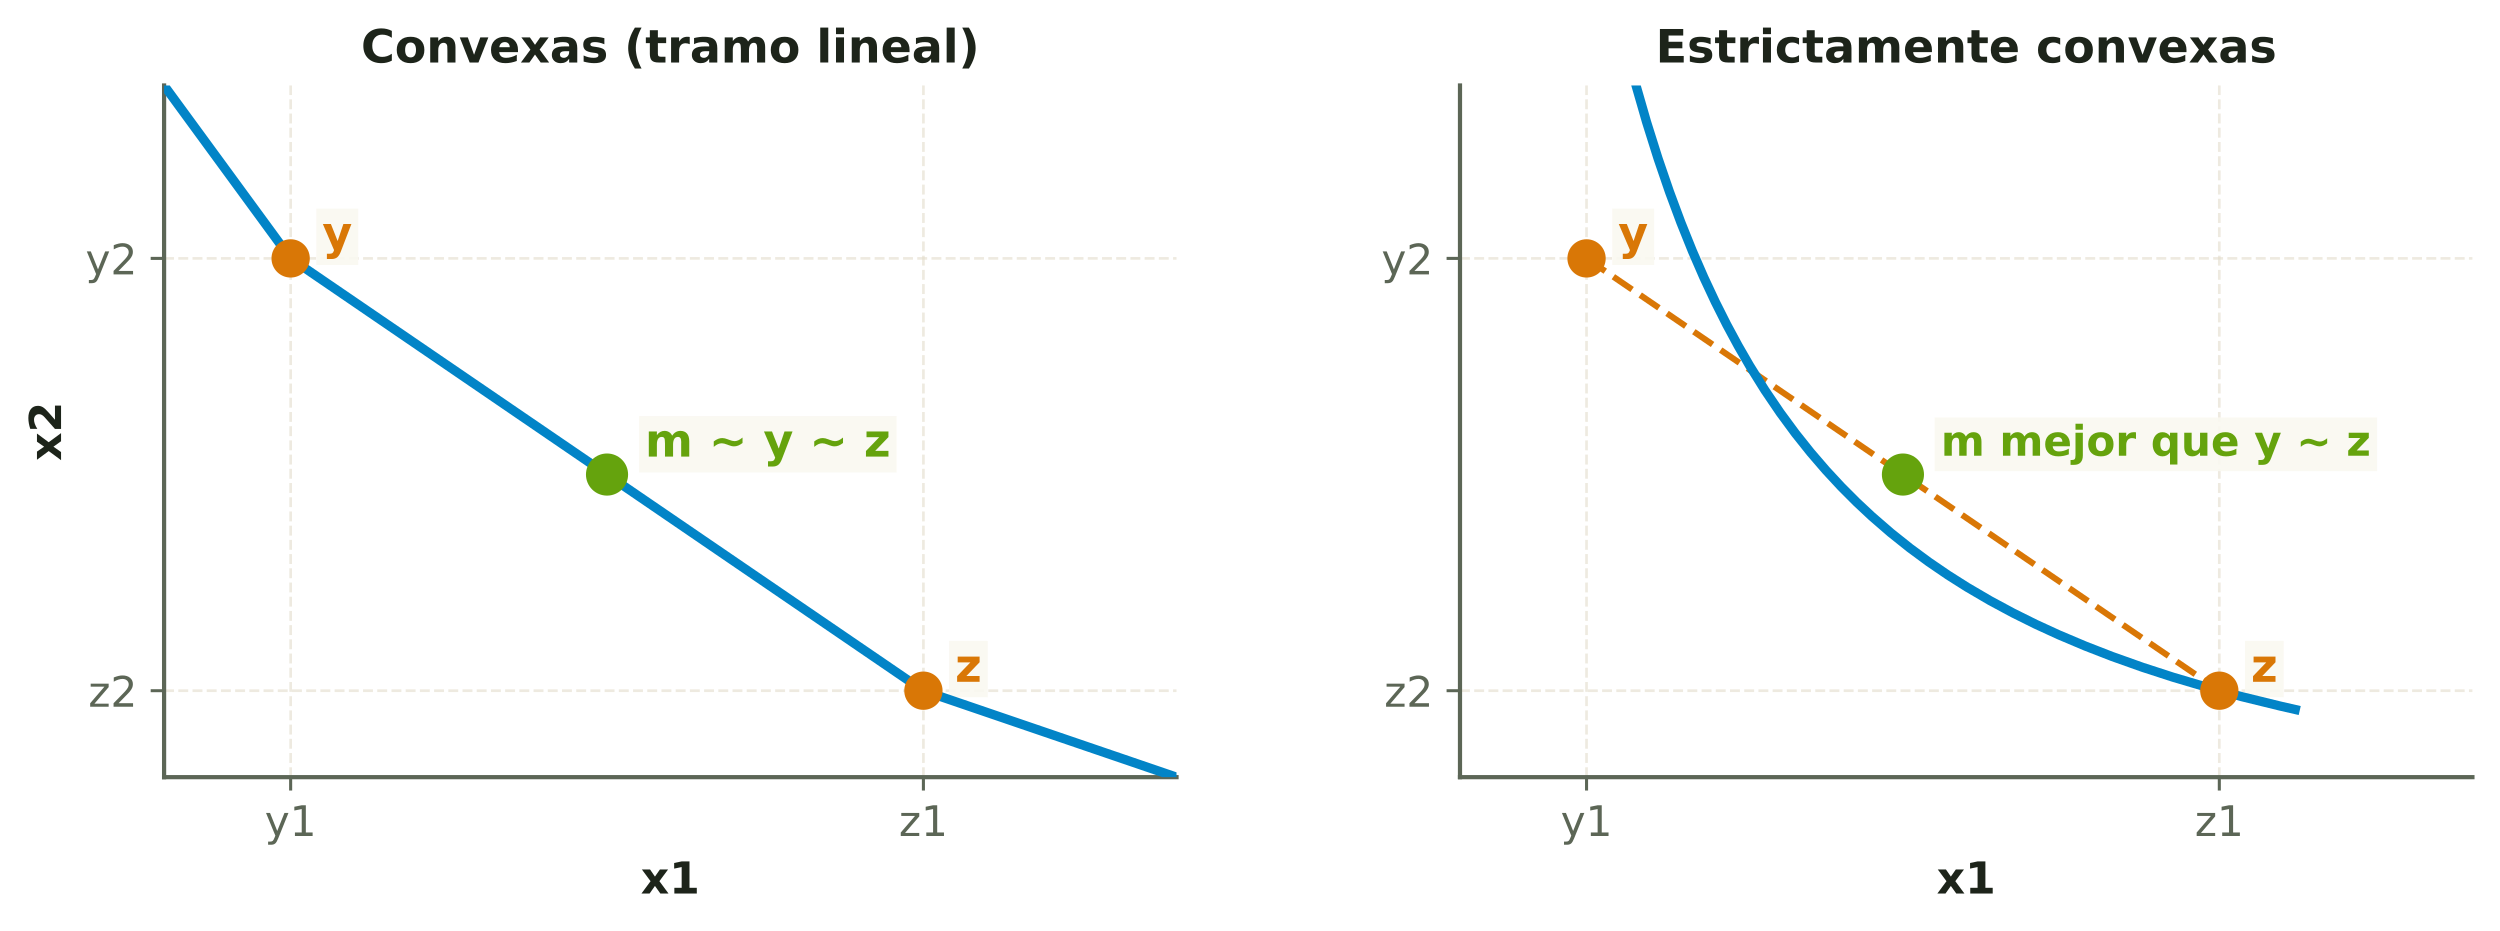
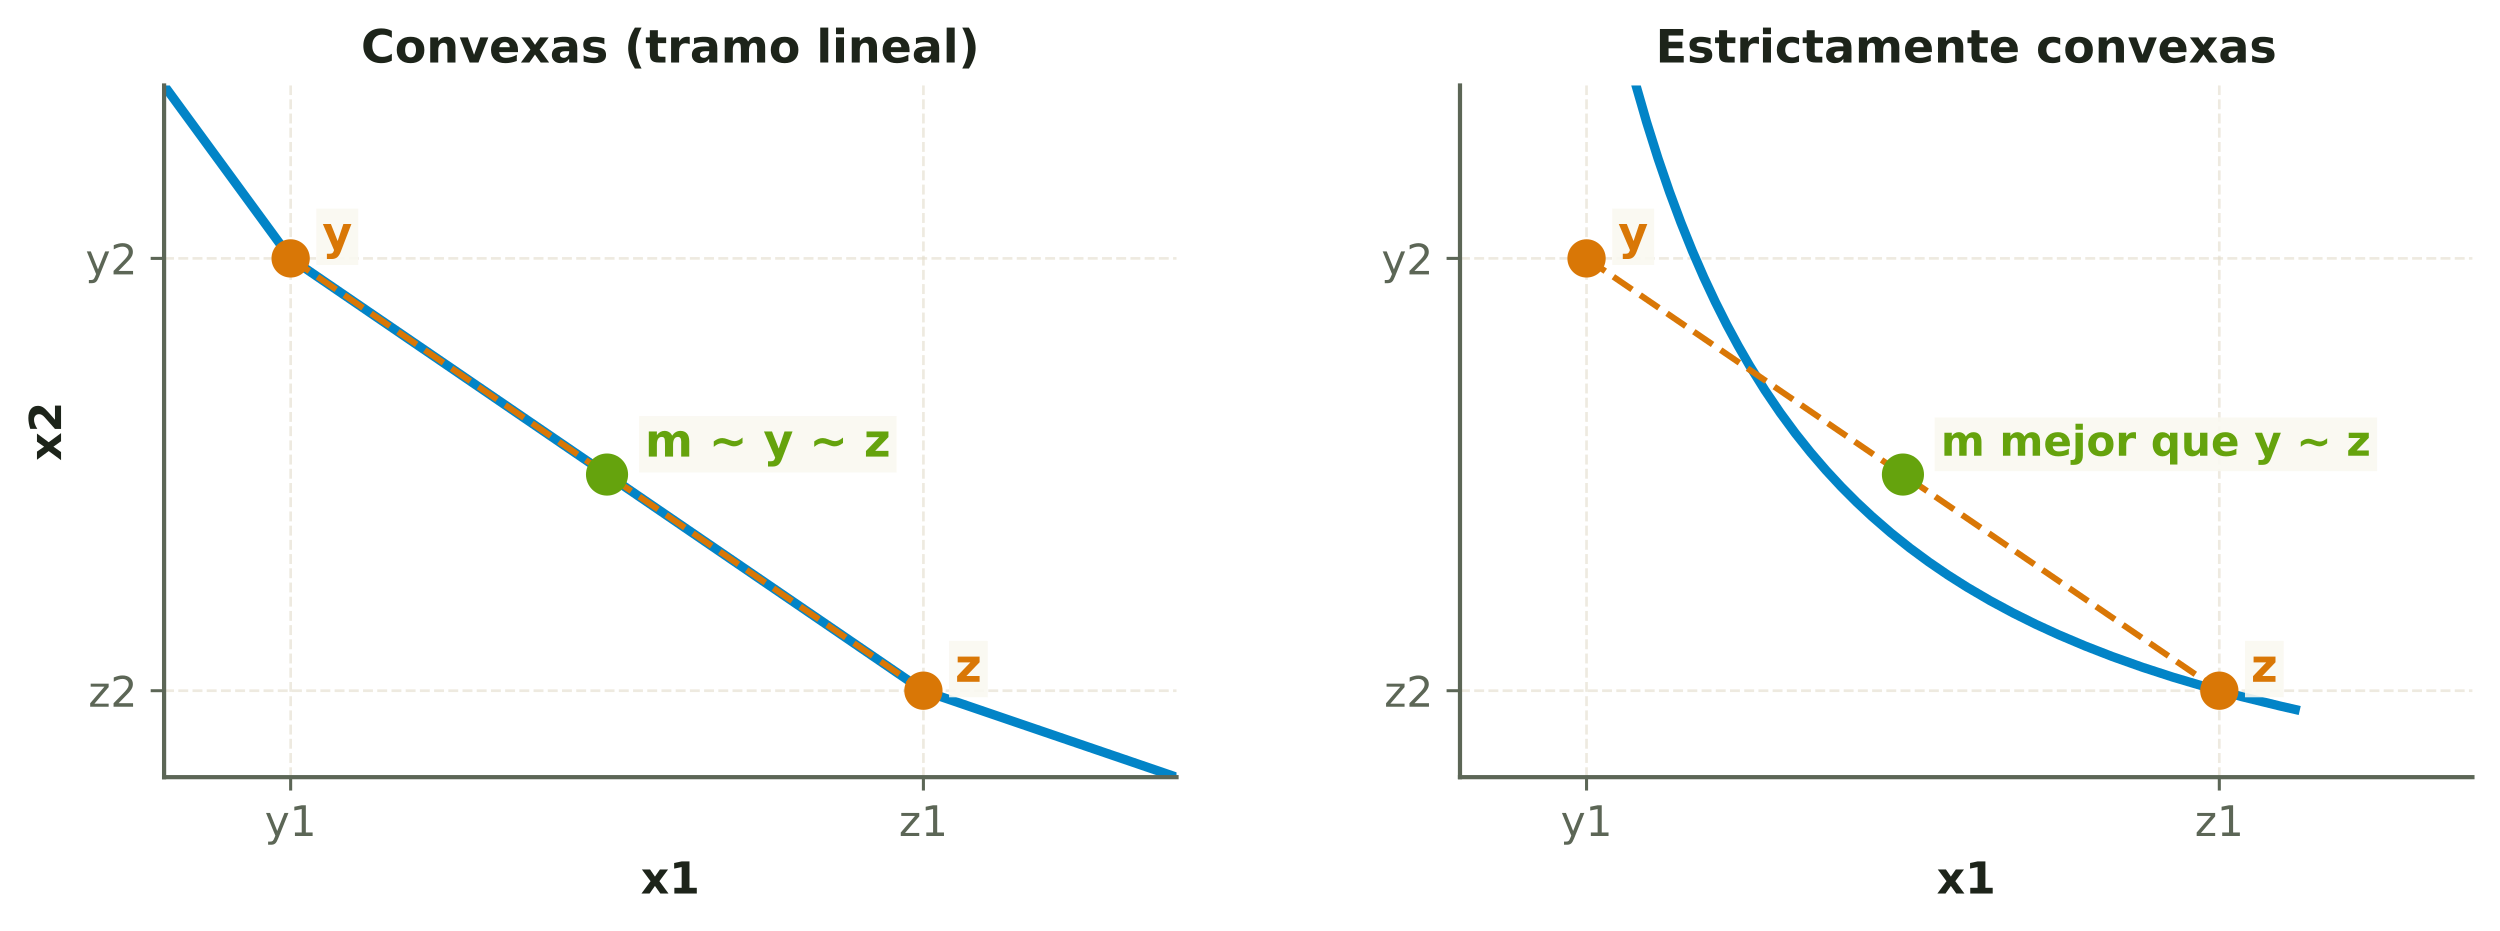
<svg xmlns="http://www.w3.org/2000/svg" xmlns:xlink="http://www.w3.org/1999/xlink" width="652.679pt" height="242.87pt" viewBox="0 0 652.679 242.87" version="1.1">
  <defs>
    <style type="text/css">*{stroke-linejoin: round; stroke-linecap: butt}</style>
  </defs>
  <g id="figure_1">
    <g id="patch_1">
      <path d="M 0 242.87  L 652.679 242.87  L 652.679 0  L 0 0  L 0 242.87  z " style="fill: none; opacity: 0" />
    </g>
    <g id="axes_1">
      <g id="patch_2">
        <path d="M 42.839 202.894  L 307.155 202.894  L 307.155 22.318  L 42.839 22.318  L 42.839 202.894  z " style="fill: none" />
      </g>
      <g id="matplotlib.axis_1">
        <g id="xtick_1">
          <g id="line2d_1">
            <path d="M 75.879 202.894  L 75.879 22.318  " clip-path="url(#p60086d287e)" style="fill: none; stroke-dasharray: 2.59,1.12; stroke-dashoffset: 0; stroke: #e2dccb; stroke-opacity: 0.6; stroke-width: 0.7" />
          </g>
          <g id="line2d_2">
            <defs>
              <path id="m096bc9ec4f" d="M 0 0  L 0 3.5  " style="stroke: #5c6656; stroke-width: 0.8" />
            </defs>
            <g>
              <use xlink:href="#m096bc9ec4f" x="75.879" y="202.894" style="fill: #5c6656; stroke: #5c6656; stroke-width: 0.8" />
            </g>
          </g>
          <g id="text_1">
            <g style="fill: #5c6656" transform="translate(69.124 218.2524) scale(0.11 -0.11)">
              <defs>
                <path id="DejaVuSans-79" d="M 2059 -325  Q 1816 -950 1584 -1140  Q 1353 -1331 966 -1331  L 506 -1331  L 506 -850  L 844 -850  Q 1081 -850 1212 -737  Q 1344 -625 1503 -206  L 1606 56  L 191 3500  L 800 3500  L 1894 763  L 2988 3500  L 3597 3500  L 2059 -325  z " transform="scale(0.015625)" />
                <path id="DejaVuSans-31" d="M 794 531  L 1825 531  L 1825 4091  L 703 3866  L 703 4441  L 1819 4666  L 2450 4666  L 2450 531  L 3481 531  L 3481 0  L 794 0  L 794 531  z " transform="scale(0.015625)" />
              </defs>
              <use xlink:href="#DejaVuSans-79" />
              <use xlink:href="#DejaVuSans-31" x="59.18" />
            </g>
          </g>
        </g>
        <g id="xtick_2">
          <g id="line2d_3">
            <path d="M 241.076 202.894  L 241.076 22.318  " clip-path="url(#p60086d287e)" style="fill: none; stroke-dasharray: 2.59,1.12; stroke-dashoffset: 0; stroke: #e2dccb; stroke-opacity: 0.6; stroke-width: 0.7" />
          </g>
          <g id="line2d_4">
            <g>
              <use xlink:href="#m096bc9ec4f" x="241.076" y="202.894" style="fill: #5c6656; stroke: #5c6656; stroke-width: 0.8" />
            </g>
          </g>
          <g id="text_2">
            <g style="fill: #5c6656" transform="translate(234.69 218.2524) scale(0.11 -0.11)">
              <defs>
                <path id="DejaVuSans-7a" d="M 353 3500  L 3084 3500  L 3084 2975  L 922 459  L 3084 459  L 3084 0  L 275 0  L 275 525  L 2438 3041  L 353 3041  L 353 3500  z " transform="scale(0.015625)" />
              </defs>
              <use xlink:href="#DejaVuSans-7a" />
              <use xlink:href="#DejaVuSans-31" x="52.49" />
            </g>
          </g>
        </g>
        <g id="text_3">
          <g style="fill: #1d241a" transform="translate(167.2876 233.2783) scale(0.115 -0.115)">
            <defs>
              <path id="DejaVuSans-Bold-78" d="M 1422 1791  L 159 3500  L 1344 3500  L 2059 2463  L 2784 3500  L 3969 3500  L 2706 1797  L 4031 0  L 2847 0  L 2059 1106  L 1281 0  L 97 0  L 1422 1791  z " transform="scale(0.015625)" />
              <path id="DejaVuSans-Bold-31" d="M 750 831  L 1813 831  L 1813 3847  L 722 3622  L 722 4441  L 1806 4666  L 2950 4666  L 2950 831  L 4013 831  L 4013 0  L 750 0  L 750 831  z " transform="scale(0.015625)" />
            </defs>
            <use xlink:href="#DejaVuSans-Bold-78" />
            <use xlink:href="#DejaVuSans-Bold-31" x="64.502" />
          </g>
        </g>
      </g>
      <g id="matplotlib.axis_2">
        <g id="ytick_1">
          <g id="line2d_5">
            <path d="M 42.839 180.322  L 307.155 180.322  " clip-path="url(#p60086d287e)" style="fill: none; stroke-dasharray: 2.59,1.12; stroke-dashoffset: 0; stroke: #e2dccb; stroke-opacity: 0.6; stroke-width: 0.7" />
          </g>
          <g id="line2d_6">
            <defs>
              <path id="m035c01e7cd" d="M 0 0  L -3.5 0  " style="stroke: #5c6656; stroke-width: 0.8" />
            </defs>
            <g>
              <use xlink:href="#m035c01e7cd" x="42.839" y="180.322" style="fill: #5c6656; stroke: #5c6656; stroke-width: 0.8" />
            </g>
          </g>
          <g id="text_4">
            <g style="fill: #5c6656" transform="translate(23.06719 184.5013) scale(0.11 -0.11)">
              <defs>
                <path id="DejaVuSans-32" d="M 1228 531  L 3431 531  L 3431 0  L 469 0  L 469 531  Q 828 903 1448 1529  Q 2069 2156 2228 2338  Q 2531 2678 2651 2914  Q 2772 3150 2772 3378  Q 2772 3750 2511 3984  Q 2250 4219 1831 4219  Q 1534 4219 1204 4116  Q 875 4013 500 3803  L 500 4441  Q 881 4594 1212 4672  Q 1544 4750 1819 4750  Q 2544 4750 2975 4387  Q 3406 4025 3406 3419  Q 3406 3131 3298 2873  Q 3191 2616 2906 2266  Q 2828 2175 2409 1742  Q 1991 1309 1228 531  z " transform="scale(0.015625)" />
              </defs>
              <use xlink:href="#DejaVuSans-7a" />
              <use xlink:href="#DejaVuSans-32" x="52.49" />
            </g>
          </g>
        </g>
        <g id="ytick_2">
          <g id="line2d_7">
            <path d="M 42.839 67.462  L 307.155 67.462  " clip-path="url(#p60086d287e)" style="fill: none; stroke-dasharray: 2.59,1.12; stroke-dashoffset: 0; stroke: #e2dccb; stroke-opacity: 0.6; stroke-width: 0.7" />
          </g>
          <g id="line2d_8">
            <g>
              <use xlink:href="#m035c01e7cd" x="42.839" y="67.462" style="fill: #5c6656; stroke: #5c6656; stroke-width: 0.8" />
            </g>
          </g>
          <g id="text_5">
            <g style="fill: #5c6656" transform="translate(22.32984 71.64127) scale(0.11 -0.11)">
              <use xlink:href="#DejaVuSans-79" />
              <use xlink:href="#DejaVuSans-32" x="59.18" />
            </g>
          </g>
        </g>
        <g id="text_6">
          <g style="fill: #1d241a" transform="translate(15.9382 120.3156) rotate(-90) scale(0.115 -0.115)">
            <defs>
              <path id="DejaVuSans-Bold-32" d="M 1844 884  L 3897 884  L 3897 0  L 506 0  L 506 884  L 2209 2388  Q 2438 2594 2547 2791  Q 2656 2988 2656 3200  Q 2656 3528 2436 3728  Q 2216 3928 1850 3928  Q 1569 3928 1234 3808  Q 900 3688 519 3450  L 519 4475  Q 925 4609 1322 4679  Q 1719 4750 2100 4750  Q 2938 4750 3402 4381  Q 3866 4013 3866 3353  Q 3866 2972 3669 2642  Q 3472 2313 2841 1759  L 1844 884  z " transform="scale(0.015625)" />
            </defs>
            <use xlink:href="#DejaVuSans-Bold-78" />
            <use xlink:href="#DejaVuSans-Bold-32" x="64.502" />
          </g>
        </g>
      </g>
+       <g id="line2d_9">
+         <path d="M 42.839 22.318  L 43.979 23.875  L 45.118 25.432  L 46.257 26.988  L 47.396 28.545  L 48.536 30.102  L 49.675 31.658  L 50.814 33.215  L 51.954 34.772  L 53.093 36.328  L 54.232 37.885  L 55.371 39.442  L 56.511 40.998  L 57.65 42.555  L 58.789 44.112  L 59.929 45.668  L 61.068 47.225  L 62.207 48.782  L 63.346 50.339  L 64.486 51.895  L 65.625 53.452  L 66.764 55.009  L 67.904 56.565  L 69.043 58.122  L 70.182 59.679  L 71.322 61.235  L 72.461 62.792  L 73.6 64.349  L 74.739 65.905  L 75.879 67.462  " clip-path="url(#p60086d287e)" style="fill: none; stroke: #0284c7; stroke-width: 2.4; stroke-linecap: square" />
+       </g>
+       <g id="line2d_10">
+         <path d="M 75.879 67.462  L 79.25 69.765  L 82.621 72.069  L 85.993 74.372  L 89.364 76.675  L 92.736 78.978  L 96.107 81.282  L 99.478 83.585  L 102.85 85.888  L 106.221 88.192  L 109.592 90.495  L 112.964 92.798  L 116.335 95.101  L 119.707 97.405  L 123.078 99.708  L 126.449 102.011  L 129.821 104.314  L 133.192 106.618  L 136.563 108.921  L 139.935 111.224  L 143.306 113.527  L 146.678 115.831  L 150.049 118.134  L 153.42 120.437  L 156.792 122.74  L 160.163 125.044  L 163.534 127.347  L 166.906 129.65  L 170.277 131.954  L 173.649 134.257  L 177.02 136.56  L 180.391 138.863  L 183.763 141.167  L 187.134 143.47  L 190.505 145.773  L 193.877 148.076  L 197.248 150.38  L 200.62 152.683  L 203.991 154.986  L 207.362 157.289  L 210.734 159.593  L 214.105 161.896  L 217.476 164.199  L 220.848 166.503  L 224.219 168.806  L 227.591 171.109  L 230.962 173.412  L 234.333 175.716  L 237.705 178.019  L 241.076 180.322  " clip-path="url(#p60086d287e)" style="fill: none; stroke: #0284c7; stroke-width: 2.4; stroke-linecap: square" />
+       </g>
+       <g id="line2d_11">
+         <path d="M 241.076 180.322  L 243.355 181.1  L 245.633 181.879  L 247.912 182.657  L 250.19 183.436  L 252.469 184.214  L 254.748 184.992  L 257.026 185.771  L 259.305 186.549  L 261.583 187.327  L 263.862 188.106  L 266.14 188.884  L 268.419 189.662  L 270.698 190.441  L 272.976 191.219  L 275.255 191.997  L 277.533 192.776  L 279.812 193.554  L 282.091 194.332  L 284.369 195.111  L 286.648 195.889  L 288.926 196.667  L 291.205 197.446  L 293.484 198.224  L 295.762 199.002  L 298.041 199.781  L 300.319 200.559  L 302.598 201.337  L 304.876 202.116  L 307.155 202.894  " clip-path="url(#p60086d287e)" style="fill: none; stroke: #0284c7; stroke-width: 2.4; stroke-linecap: square" />
+       </g>
      <g id="patch_3">
        <path d="M 42.839 202.894  L 42.839 22.318  " style="fill: none; stroke: #5c6656; stroke-width: 1.1; stroke-linejoin: miter; stroke-linecap: square" />
      </g>
      <g id="patch_4">
        <path d="M 42.839 202.894  L 307.155 202.894  " style="fill: none; stroke: #5c6656; stroke-width: 1.1; stroke-linejoin: miter; stroke-linecap: square" />
      </g>
-       <g id="line2d_9">
+       <g id="line2d_12">
        <path d="M 75.879 67.462  L 241.076 180.322  " clip-path="url(#p60086d287e)" style="fill: none; stroke-dasharray: 5.92,2.56; stroke-dashoffset: 0; stroke: #d97706; stroke-width: 1.6" />
      </g>
      <g id="text_7">
        <g id="patch_5">
          <path d="M 82.579 69.186  L 93.521 69.186  L 93.521 54.452  L 82.579 54.452  z " style="fill: #faf8f1; opacity: 0.9" />
        </g>
        <g style="fill: #d97706" transform="translate(84.13856 65.03663) scale(0.12 -0.12)">
          <defs>
            <path id="DejaVuSans-Bold-79" d="M 78 3500  L 1197 3500  L 2138 1125  L 2938 3500  L 4056 3500  L 2584 -331  Q 2363 -916 2067 -1148  Q 1772 -1381 1288 -1381  L 641 -1381  L 641 -647  L 991 -647  Q 1275 -647 1404 -556  Q 1534 -466 1606 -231  L 1638 -134  L 78 3500  z " transform="scale(0.015625)" />
          </defs>
          <use xlink:href="#DejaVuSans-Bold-79" />
        </g>
      </g>
      <g id="text_8">
        <g id="patch_6">
          <path d="M 247.776 182.046  L 257.88 182.046  L 257.88 167.312  L 247.776 167.312  z " style="fill: #faf8f1; opacity: 0.9" />
        </g>
        <g style="fill: #d97706" transform="translate(249.3359 177.9904) scale(0.12 -0.12)">
          <defs>
            <path id="DejaVuSans-Bold-7a" d="M 366 3500  L 3419 3500  L 3419 2719  L 1575 800  L 3419 800  L 3419 0  L 288 0  L 288 781  L 2131 2700  L 366 2700  L 366 3500  z " transform="scale(0.015625)" />
          </defs>
          <use xlink:href="#DejaVuSans-Bold-7a" />
        </g>
      </g>
      <g id="text_9">
        <g id="patch_7">
          <path d="M 166.829 123.359  L 234.082 123.359  L 234.082 108.625  L 166.829 108.625  z " style="fill: #faf8f1; opacity: 0.9" />
        </g>
        <g style="fill: #65a30d" transform="translate(168.3892 119.2094) scale(0.12 -0.12)">
          <defs>
            <path id="DejaVuSans-Bold-6d" d="M 3781 2919  Q 3994 3244 4286 3414  Q 4578 3584 4928 3584  Q 5531 3584 5847 3212  Q 6163 2841 6163 2131  L 6163 0  L 5038 0  L 5038 1825  Q 5041 1866 5042 1909  Q 5044 1953 5044 2034  Q 5044 2406 4934 2573  Q 4825 2741 4581 2741  Q 4263 2741 4089 2478  Q 3916 2216 3909 1719  L 3909 0  L 2784 0  L 2784 1825  Q 2784 2406 2684 2573  Q 2584 2741 2328 2741  Q 2006 2741 1831 2477  Q 1656 2213 1656 1722  L 1656 0  L 531 0  L 531 3500  L 1656 3500  L 1656 2988  Q 1863 3284 2130 3434  Q 2397 3584 2719 3584  Q 3081 3584 3359 3409  Q 3638 3234 3781 2919  z " transform="scale(0.015625)" />
            <path id="DejaVuSans-Bold-20" transform="scale(0.015625)" />
            <path id="DejaVuSans-Bold-7e" d="M 4684 2656  L 4684 1894  Q 4353 1644 4073 1536  Q 3794 1428 3494 1428  Q 3159 1428 2713 1609  Q 2669 1628 2644 1638  Q 2622 1647 2575 1666  Q 2091 1856 1797 1856  Q 1522 1856 1253 1736  Q 984 1616 678 1356  L 678 2119  Q 1013 2369 1291 2476  Q 1569 2584 1869 2584  Q 2203 2584 2650 2403  Q 2697 2384 2719 2375  Q 2741 2366 2788 2347  Q 3272 2156 3566 2156  Q 3834 2156 4098 2273  Q 4363 2391 4684 2656  z " transform="scale(0.015625)" />
          </defs>
          <use xlink:href="#DejaVuSans-Bold-6d" />
          <use xlink:href="#DejaVuSans-Bold-20" x="104.199" />
          <use xlink:href="#DejaVuSans-Bold-7e" x="139.014" />
          <use xlink:href="#DejaVuSans-Bold-20" x="222.803" />
          <use xlink:href="#DejaVuSans-Bold-79" x="257.617" />
          <use xlink:href="#DejaVuSans-Bold-20" x="322.803" />
          <use xlink:href="#DejaVuSans-Bold-7e" x="357.617" />
          <use xlink:href="#DejaVuSans-Bold-20" x="441.406" />
          <use xlink:href="#DejaVuSans-Bold-7a" x="476.221" />
        </g>
      </g>
      <g id="text_10">
        <g style="fill: #1d241a" transform="translate(94.2568 16.31812) scale(0.12 -0.12)">
          <defs>
            <path id="DejaVuSans-Bold-43" d="M 4288 256  Q 3956 84 3597 -3  Q 3238 -91 2847 -91  Q 1681 -91 1000 561  Q 319 1213 319 2328  Q 319 3447 1000 4098  Q 1681 4750 2847 4750  Q 3238 4750 3597 4662  Q 3956 4575 4288 4403  L 4288 3438  Q 3953 3666 3628 3772  Q 3303 3878 2944 3878  Q 2300 3878 1931 3465  Q 1563 3053 1563 2328  Q 1563 1606 1931 1193  Q 2300 781 2944 781  Q 3303 781 3628 887  Q 3953 994 4288 1222  L 4288 256  z " transform="scale(0.015625)" />
            <path id="DejaVuSans-Bold-6f" d="M 2203 2784  Q 1831 2784 1636 2517  Q 1441 2250 1441 1747  Q 1441 1244 1636 976  Q 1831 709 2203 709  Q 2569 709 2762 976  Q 2956 1244 2956 1747  Q 2956 2250 2762 2517  Q 2569 2784 2203 2784  z M 2203 3584  Q 3106 3584 3614 3096  Q 4122 2609 4122 1747  Q 4122 884 3614 396  Q 3106 -91 2203 -91  Q 1297 -91 786 396  Q 275 884 275 1747  Q 275 2609 786 3096  Q 1297 3584 2203 3584  z " transform="scale(0.015625)" />
            <path id="DejaVuSans-Bold-6e" d="M 4056 2131  L 4056 0  L 2931 0  L 2931 347  L 2931 1631  Q 2931 2084 2911 2256  Q 2891 2428 2841 2509  Q 2775 2619 2662 2680  Q 2550 2741 2406 2741  Q 2056 2741 1856 2470  Q 1656 2200 1656 1722  L 1656 0  L 538 0  L 538 3500  L 1656 3500  L 1656 2988  Q 1909 3294 2193 3439  Q 2478 3584 2822 3584  Q 3428 3584 3742 3212  Q 4056 2841 4056 2131  z " transform="scale(0.015625)" />
            <path id="DejaVuSans-Bold-76" d="M 97 3500  L 1216 3500  L 2088 1081  L 2956 3500  L 4078 3500  L 2700 0  L 1472 0  L 97 3500  z " transform="scale(0.015625)" />
            <path id="DejaVuSans-Bold-65" d="M 4031 1759  L 4031 1441  L 1416 1441  Q 1456 1047 1700 850  Q 1944 653 2381 653  Q 2734 653 3104 758  Q 3475 863 3866 1075  L 3866 213  Q 3469 63 3072 -14  Q 2675 -91 2278 -91  Q 1328 -91 801 392  Q 275 875 275 1747  Q 275 2603 792 3093  Q 1309 3584 2216 3584  Q 3041 3584 3536 3087  Q 4031 2591 4031 1759  z M 2881 2131  Q 2881 2450 2695 2645  Q 2509 2841 2209 2841  Q 1884 2841 1681 2658  Q 1478 2475 1428 2131  L 2881 2131  z " transform="scale(0.015625)" />
            <path id="DejaVuSans-Bold-61" d="M 2106 1575  Q 1756 1575 1579 1456  Q 1403 1338 1403 1106  Q 1403 894 1545 773  Q 1688 653 1941 653  Q 2256 653 2472 879  Q 2688 1106 2688 1447  L 2688 1575  L 2106 1575  z M 3816 1997  L 3816 0  L 2688 0  L 2688 519  Q 2463 200 2181 54  Q 1900 -91 1497 -91  Q 953 -91 614 226  Q 275 544 275 1050  Q 275 1666 698 1953  Q 1122 2241 2028 2241  L 2688 2241  L 2688 2328  Q 2688 2594 2478 2717  Q 2269 2841 1825 2841  Q 1466 2841 1156 2769  Q 847 2697 581 2553  L 581 3406  Q 941 3494 1303 3539  Q 1666 3584 2028 3584  Q 2975 3584 3395 3211  Q 3816 2838 3816 1997  z " transform="scale(0.015625)" />
            <path id="DejaVuSans-Bold-73" d="M 3272 3391  L 3272 2541  Q 2913 2691 2578 2766  Q 2244 2841 1947 2841  Q 1628 2841 1473 2761  Q 1319 2681 1319 2516  Q 1319 2381 1436 2309  Q 1553 2238 1856 2203  L 2053 2175  Q 2913 2066 3209 1816  Q 3506 1566 3506 1031  Q 3506 472 3093 190  Q 2681 -91 1863 -91  Q 1516 -91 1145 -36  Q 775 19 384 128  L 384 978  Q 719 816 1070 734  Q 1422 653 1784 653  Q 2113 653 2278 743  Q 2444 834 2444 1013  Q 2444 1163 2330 1236  Q 2216 1309 1875 1350  L 1678 1375  Q 931 1469 631 1722  Q 331 1975 331 2491  Q 331 3047 712 3315  Q 1094 3584 1881 3584  Q 2191 3584 2531 3537  Q 2872 3491 3272 3391  z " transform="scale(0.015625)" />
            <path id="DejaVuSans-Bold-28" d="M 2413 -844  L 1484 -844  Q 1006 -72 778 623  Q 550 1319 550 2003  Q 550 2688 779 3389  Q 1009 4091 1484 4856  L 2413 4856  Q 2013 4116 1813 3408  Q 1613 2700 1613 2009  Q 1613 1319 1811 609  Q 2009 -100 2413 -844  z " transform="scale(0.015625)" />
            <path id="DejaVuSans-Bold-74" d="M 1759 4494  L 1759 3500  L 2913 3500  L 2913 2700  L 1759 2700  L 1759 1216  Q 1759 972 1856 886  Q 1953 800 2241 800  L 2816 800  L 2816 0  L 1856 0  Q 1194 0 917 276  Q 641 553 641 1216  L 641 2700  L 84 2700  L 84 3500  L 641 3500  L 641 4494  L 1759 4494  z " transform="scale(0.015625)" />
            <path id="DejaVuSans-Bold-72" d="M 3138 2547  Q 2991 2616 2845 2648  Q 2700 2681 2553 2681  Q 2122 2681 1889 2404  Q 1656 2128 1656 1613  L 1656 0  L 538 0  L 538 3500  L 1656 3500  L 1656 2925  Q 1872 3269 2151 3426  Q 2431 3584 2822 3584  Q 2878 3584 2943 3579  Q 3009 3575 3134 3559  L 3138 2547  z " transform="scale(0.015625)" />
            <path id="DejaVuSans-Bold-6c" d="M 538 4863  L 1656 4863  L 1656 0  L 538 0  L 538 4863  z " transform="scale(0.015625)" />
            <path id="DejaVuSans-Bold-69" d="M 538 3500  L 1656 3500  L 1656 0  L 538 0  L 538 3500  z M 538 4863  L 1656 4863  L 1656 3950  L 538 3950  L 538 4863  z " transform="scale(0.015625)" />
            <path id="DejaVuSans-Bold-29" d="M 513 -844  Q 913 -100 1113 609  Q 1313 1319 1313 2009  Q 1313 2700 1113 3408  Q 913 4116 513 4856  L 1441 4856  Q 1916 4091 2145 3389  Q 2375 2688 2375 2003  Q 2375 1319 2147 623  Q 1919 -72 1441 -844  L 513 -844  z " transform="scale(0.015625)" />
          </defs>
          <use xlink:href="#DejaVuSans-Bold-43" />
          <use xlink:href="#DejaVuSans-Bold-6f" x="73.389" />
          <use xlink:href="#DejaVuSans-Bold-6e" x="142.09" />
          <use xlink:href="#DejaVuSans-Bold-76" x="213.281" />
          <use xlink:href="#DejaVuSans-Bold-65" x="278.467" />
          <use xlink:href="#DejaVuSans-Bold-78" x="346.289" />
          <use xlink:href="#DejaVuSans-Bold-61" x="410.791" />
          <use xlink:href="#DejaVuSans-Bold-73" x="478.271" />
          <use xlink:href="#DejaVuSans-Bold-20" x="537.793" />
          <use xlink:href="#DejaVuSans-Bold-28" x="572.607" />
          <use xlink:href="#DejaVuSans-Bold-74" x="618.311" />
          <use xlink:href="#DejaVuSans-Bold-72" x="666.113" />
          <use xlink:href="#DejaVuSans-Bold-61" x="715.43" />
          <use xlink:href="#DejaVuSans-Bold-6d" x="782.91" />
          <use xlink:href="#DejaVuSans-Bold-6f" x="887.109" />
          <use xlink:href="#DejaVuSans-Bold-20" x="955.811" />
          <use xlink:href="#DejaVuSans-Bold-6c" x="990.625" />
          <use xlink:href="#DejaVuSans-Bold-69" x="1024.902" />
          <use xlink:href="#DejaVuSans-Bold-6e" x="1059.18" />
          <use xlink:href="#DejaVuSans-Bold-65" x="1130.371" />
          <use xlink:href="#DejaVuSans-Bold-61" x="1198.193" />
          <use xlink:href="#DejaVuSans-Bold-6c" x="1265.674" />
          <use xlink:href="#DejaVuSans-Bold-29" x="1299.951" />
        </g>
      </g>
-       <g id="line2d_10">
-         <path d="M 42.839 22.318  L 43.979 23.875  L 45.118 25.432  L 46.257 26.988  L 47.396 28.545  L 48.536 30.102  L 49.675 31.658  L 50.814 33.215  L 51.954 34.772  L 53.093 36.328  L 54.232 37.885  L 55.371 39.442  L 56.511 40.998  L 57.65 42.555  L 58.789 44.112  L 59.929 45.668  L 61.068 47.225  L 62.207 48.782  L 63.346 50.339  L 64.486 51.895  L 65.625 53.452  L 66.764 55.009  L 67.904 56.565  L 69.043 58.122  L 70.182 59.679  L 71.322 61.235  L 72.461 62.792  L 73.6 64.349  L 74.739 65.905  L 75.879 67.462  " clip-path="url(#p60086d287e)" style="fill: none; stroke: #0284c7; stroke-width: 2.4; stroke-linecap: square" />
-       </g>
-       <g id="line2d_11">
-         <path d="M 75.879 67.462  L 79.25 69.765  L 82.621 72.069  L 85.993 74.372  L 89.364 76.675  L 92.736 78.978  L 96.107 81.282  L 99.478 83.585  L 102.85 85.888  L 106.221 88.192  L 109.592 90.495  L 112.964 92.798  L 116.335 95.101  L 119.707 97.405  L 123.078 99.708  L 126.449 102.011  L 129.821 104.314  L 133.192 106.618  L 136.563 108.921  L 139.935 111.224  L 143.306 113.527  L 146.678 115.831  L 150.049 118.134  L 153.42 120.437  L 156.792 122.74  L 160.163 125.044  L 163.534 127.347  L 166.906 129.65  L 170.277 131.954  L 173.649 134.257  L 177.02 136.56  L 180.391 138.863  L 183.763 141.167  L 187.134 143.47  L 190.505 145.773  L 193.877 148.076  L 197.248 150.38  L 200.62 152.683  L 203.991 154.986  L 207.362 157.289  L 210.734 159.593  L 214.105 161.896  L 217.476 164.199  L 220.848 166.503  L 224.219 168.806  L 227.591 171.109  L 230.962 173.412  L 234.333 175.716  L 237.705 178.019  L 241.076 180.322  " clip-path="url(#p60086d287e)" style="fill: none; stroke: #0284c7; stroke-width: 2.4; stroke-linecap: square" />
-       </g>
-       <g id="line2d_12">
-         <path d="M 241.076 180.322  L 243.355 181.1  L 245.633 181.879  L 247.912 182.657  L 250.19 183.436  L 252.469 184.214  L 254.748 184.992  L 257.026 185.771  L 259.305 186.549  L 261.583 187.327  L 263.862 188.106  L 266.14 188.884  L 268.419 189.662  L 270.698 190.441  L 272.976 191.219  L 275.255 191.997  L 277.533 192.776  L 279.812 193.554  L 282.091 194.332  L 284.369 195.111  L 286.648 195.889  L 288.926 196.667  L 291.205 197.446  L 293.484 198.224  L 295.762 199.002  L 298.041 199.781  L 300.319 200.559  L 302.598 201.337  L 304.876 202.116  L 307.155 202.894  " clip-path="url(#p60086d287e)" style="fill: none; stroke: #0284c7; stroke-width: 2.4; stroke-linecap: square" />
-       </g>
      <g id="line2d_13">
        <defs>
          <path id="m9be37b8112" d="M 0 4.5  C 1.193 4.5 2.338 4.026 3.182 3.182  C 4.026 2.338 4.5 1.193 4.5 0  C 4.5 -1.193 4.026 -2.338 3.182 -3.182  C 2.338 -4.026 1.193 -4.5 0 -4.5  C -1.193 -4.5 -2.338 -4.026 -3.182 -3.182  C -4.026 -2.338 -4.5 -1.193 -4.5 0  C -4.5 1.193 -4.026 2.338 -3.182 3.182  C -2.338 4.026 -1.193 4.5 0 4.5  z " style="stroke: #d97706" />
        </defs>
        <g clip-path="url(#p60086d287e)">
          <use xlink:href="#m9be37b8112" x="75.879" y="67.462" style="fill: #d97706; stroke: #d97706" />
        </g>
      </g>
      <g id="line2d_14">
        <g clip-path="url(#p60086d287e)">
          <use xlink:href="#m9be37b8112" x="241.076" y="180.322" style="fill: #d97706; stroke: #d97706" />
        </g>
      </g>
      <g id="line2d_15">
        <defs>
          <path id="m8c0068ea2e" d="M 0 5  C 1.326 5 2.598 4.473 3.536 3.536  C 4.473 2.598 5 1.326 5 0  C 5 -1.326 4.473 -2.598 3.536 -3.536  C 2.598 -4.473 1.326 -5 0 -5  C -1.326 -5 -2.598 -4.473 -3.536 -3.536  C -4.473 -2.598 -5 -1.326 -5 0  C -5 1.326 -4.473 2.598 -3.536 3.536  C -2.598 4.473 -1.326 5 0 5  z " style="stroke: #65a30d" />
        </defs>
        <g clip-path="url(#p60086d287e)">
          <use xlink:href="#m8c0068ea2e" x="158.477" y="123.892" style="fill: #65a30d; stroke: #65a30d" />
        </g>
      </g>
    </g>
    <g id="axes_2">
      <g id="patch_8">
        <path d="M 381.163 202.894  L 645.479 202.894  L 645.479 22.318  L 381.163 22.318  L 381.163 202.894  z " style="fill: none" />
      </g>
      <g id="matplotlib.axis_3">
        <g id="xtick_3">
          <g id="line2d_16">
            <path d="M 414.203 202.894  L 414.203 22.318  " clip-path="url(#pd43b95b6e7)" style="fill: none; stroke-dasharray: 2.59,1.12; stroke-dashoffset: 0; stroke: #e2dccb; stroke-opacity: 0.6; stroke-width: 0.7" />
          </g>
          <g id="line2d_17">
            <g>
              <use xlink:href="#m096bc9ec4f" x="414.203" y="202.894" style="fill: #5c6656; stroke: #5c6656; stroke-width: 0.8" />
            </g>
          </g>
          <g id="text_11">
            <g style="fill: #5c6656" transform="translate(407.4482 218.2524) scale(0.11 -0.11)">
              <use xlink:href="#DejaVuSans-79" />
              <use xlink:href="#DejaVuSans-31" x="59.18" />
            </g>
          </g>
        </g>
        <g id="xtick_4">
          <g id="line2d_18">
            <path d="M 579.4 202.894  L 579.4 22.318  " clip-path="url(#pd43b95b6e7)" style="fill: none; stroke-dasharray: 2.59,1.12; stroke-dashoffset: 0; stroke: #e2dccb; stroke-opacity: 0.6; stroke-width: 0.7" />
          </g>
          <g id="line2d_19">
            <g>
              <use xlink:href="#m096bc9ec4f" x="579.4" y="202.894" style="fill: #5c6656; stroke: #5c6656; stroke-width: 0.8" />
            </g>
          </g>
          <g id="text_12">
            <g style="fill: #5c6656" transform="translate(573.0143 218.2524) scale(0.11 -0.11)">
              <use xlink:href="#DejaVuSans-7a" />
              <use xlink:href="#DejaVuSans-31" x="52.49" />
            </g>
          </g>
        </g>
        <g id="text_13">
          <g style="fill: #1d241a" transform="translate(505.6118 233.2783) scale(0.115 -0.115)">
            <use xlink:href="#DejaVuSans-Bold-78" />
            <use xlink:href="#DejaVuSans-Bold-31" x="64.502" />
          </g>
        </g>
      </g>
      <g id="matplotlib.axis_4">
        <g id="ytick_3">
          <g id="line2d_20">
            <path d="M 381.163 180.322  L 645.479 180.322  " clip-path="url(#pd43b95b6e7)" style="fill: none; stroke-dasharray: 2.59,1.12; stroke-dashoffset: 0; stroke: #e2dccb; stroke-opacity: 0.6; stroke-width: 0.7" />
          </g>
          <g id="line2d_21">
            <g>
              <use xlink:href="#m035c01e7cd" x="381.163" y="180.322" style="fill: #5c6656; stroke: #5c6656; stroke-width: 0.8" />
            </g>
          </g>
          <g id="text_14">
            <g style="fill: #5c6656" transform="translate(361.3914 184.5013) scale(0.11 -0.11)">
              <use xlink:href="#DejaVuSans-7a" />
              <use xlink:href="#DejaVuSans-32" x="52.49" />
            </g>
          </g>
        </g>
        <g id="ytick_4">
          <g id="line2d_22">
            <path d="M 381.163 67.462  L 645.479 67.462  " clip-path="url(#pd43b95b6e7)" style="fill: none; stroke-dasharray: 2.59,1.12; stroke-dashoffset: 0; stroke: #e2dccb; stroke-opacity: 0.6; stroke-width: 0.7" />
          </g>
          <g id="line2d_23">
            <g>
              <use xlink:href="#m035c01e7cd" x="381.163" y="67.462" style="fill: #5c6656; stroke: #5c6656; stroke-width: 0.8" />
            </g>
          </g>
          <g id="text_15">
            <g style="fill: #5c6656" transform="translate(360.6541 71.64127) scale(0.11 -0.11)">
              <use xlink:href="#DejaVuSans-79" />
              <use xlink:href="#DejaVuSans-32" x="59.18" />
            </g>
          </g>
        </g>
      </g>
+       <g id="line2d_24">
+         <path d="M 421.215 -1  L 423.899 10.164  L 426.887 21.514  L 429.876 31.875  L 432.864 41.365  L 435.853 50.085  L 438.841 58.12  L 441.83 65.544  L 444.818 72.42  L 447.807 78.805  L 450.795 84.747  L 453.784 90.287  L 456.772 95.464  L 460.757 101.857  L 464.742 107.729  L 468.726 113.139  L 472.711 118.136  L 476.696 122.764  L 480.68 127.06  L 484.665 131.057  L 488.65 134.783  L 493.63 139.099  L 498.611 143.074  L 503.592 146.746  L 508.573 150.146  L 513.554 153.301  L 519.531 156.8  L 525.508 160.017  L 531.485 162.984  L 537.462 165.728  L 544.435 168.677  L 551.408 171.386  L 559.377 174.22  L 567.347 176.809  L 576.312 179.464  L 585.278 181.881  L 595.239 184.32  L 599.224 185.232  L 599.224 185.232  " clip-path="url(#pd43b95b6e7)" style="fill: none; stroke: #0284c7; stroke-width: 2.4; stroke-linecap: square" />
+       </g>
      <g id="patch_9">
        <path d="M 381.163 202.894  L 381.163 22.318  " style="fill: none; stroke: #5c6656; stroke-width: 1.1; stroke-linejoin: miter; stroke-linecap: square" />
      </g>
      <g id="patch_10">
        <path d="M 381.163 202.894  L 645.479 202.894  " style="fill: none; stroke: #5c6656; stroke-width: 1.1; stroke-linejoin: miter; stroke-linecap: square" />
      </g>
-       <g id="line2d_24">
+       <g id="line2d_25">
        <path d="M 414.203 67.462  L 579.4 180.322  " clip-path="url(#pd43b95b6e7)" style="fill: none; stroke-dasharray: 5.92,2.56; stroke-dashoffset: 0; stroke: #d97706; stroke-width: 1.6" />
      </g>
      <g id="text_16">
        <g id="patch_11">
          <path d="M 420.903 69.186  L 431.845 69.186  L 431.845 54.452  L 420.903 54.452  z " style="fill: #faf8f1; opacity: 0.9" />
        </g>
        <g style="fill: #d97706" transform="translate(422.4628 65.03663) scale(0.12 -0.12)">
          <use xlink:href="#DejaVuSans-Bold-79" />
        </g>
      </g>
      <g id="text_17">
        <g id="patch_12">
          <path d="M 586.1 182.046  L 596.205 182.046  L 596.205 167.312  L 586.1 167.312  z " style="fill: #faf8f1; opacity: 0.9" />
        </g>
        <g style="fill: #d97706" transform="translate(587.6601 177.9904) scale(0.12 -0.12)">
          <use xlink:href="#DejaVuSans-Bold-7a" />
        </g>
      </g>
      <g id="text_18">
        <g id="patch_13">
          <path d="M 505.063 123.008  L 620.605 123.008  L 620.605 108.976  L 505.063 108.976  z " style="fill: #faf8f1; opacity: 0.9" />
        </g>
        <g style="fill: #65a30d" transform="translate(506.7134 118.9843) scale(0.11 -0.11)">
          <defs>
            <path id="DejaVuSans-Bold-6a" d="M 538 3500  L 1656 3500  L 1656 63  Q 1656 -641 1318 -1011  Q 981 -1381 341 -1381  L -213 -1381  L -213 -647  L -19 -647  Q 300 -647 419 -503  Q 538 -359 538 63  L 538 3500  z M 538 4863  L 1656 4863  L 1656 3950  L 538 3950  L 538 4863  z " transform="scale(0.015625)" />
            <path id="DejaVuSans-Bold-71" d="M 2181 2772  Q 1825 2772 1636 2509  Q 1447 2247 1447 1747  Q 1447 1247 1636 984  Q 1825 722 2181 722  Q 2541 722 2730 984  Q 2919 1247 2919 1747  Q 2919 2247 2730 2509  Q 2541 2772 2181 2772  z M 2919 506  Q 2688 197 2409 53  Q 2131 -91 1766 -91  Q 1119 -91 703 423  Q 288 938 288 1747  Q 288 2556 703 3067  Q 1119 3578 1766 3578  Q 2131 3578 2409 3434  Q 2688 3291 2919 2981  L 2919 3500  L 4044 3500  L 4044 -1331  L 2919 -1331  L 2919 506  z " transform="scale(0.015625)" />
            <path id="DejaVuSans-Bold-75" d="M 500 1363  L 500 3500  L 1625 3500  L 1625 3150  Q 1625 2866 1622 2436  Q 1619 2006 1619 1863  Q 1619 1441 1641 1255  Q 1663 1069 1716 984  Q 1784 875 1895 815  Q 2006 756 2150 756  Q 2500 756 2700 1025  Q 2900 1294 2900 1772  L 2900 3500  L 4019 3500  L 4019 0  L 2900 0  L 2900 506  Q 2647 200 2364 54  Q 2081 -91 1741 -91  Q 1134 -91 817 281  Q 500 653 500 1363  z " transform="scale(0.015625)" />
          </defs>
          <use xlink:href="#DejaVuSans-Bold-6d" />
          <use xlink:href="#DejaVuSans-Bold-20" x="104.199" />
          <use xlink:href="#DejaVuSans-Bold-6d" x="139.014" />
          <use xlink:href="#DejaVuSans-Bold-65" x="243.213" />
          <use xlink:href="#DejaVuSans-Bold-6a" x="311.035" />
          <use xlink:href="#DejaVuSans-Bold-6f" x="345.312" />
          <use xlink:href="#DejaVuSans-Bold-72" x="414.014" />
          <use xlink:href="#DejaVuSans-Bold-20" x="463.33" />
          <use xlink:href="#DejaVuSans-Bold-71" x="498.145" />
          <use xlink:href="#DejaVuSans-Bold-75" x="569.727" />
          <use xlink:href="#DejaVuSans-Bold-65" x="640.918" />
          <use xlink:href="#DejaVuSans-Bold-20" x="708.74" />
          <use xlink:href="#DejaVuSans-Bold-79" x="743.555" />
          <use xlink:href="#DejaVuSans-Bold-20" x="808.74" />
          <use xlink:href="#DejaVuSans-Bold-7e" x="843.555" />
          <use xlink:href="#DejaVuSans-Bold-20" x="927.344" />
          <use xlink:href="#DejaVuSans-Bold-7a" x="962.158" />
        </g>
      </g>
      <g id="text_19">
        <g style="fill: #1d241a" transform="translate(432.2538 16.31812) scale(0.12 -0.12)">
          <defs>
            <path id="DejaVuSans-Bold-45" d="M 588 4666  L 3834 4666  L 3834 3756  L 1791 3756  L 1791 2888  L 3713 2888  L 3713 1978  L 1791 1978  L 1791 909  L 3903 909  L 3903 0  L 588 0  L 588 4666  z " transform="scale(0.015625)" />
            <path id="DejaVuSans-Bold-63" d="M 3366 3391  L 3366 2478  Q 3138 2634 2908 2709  Q 2678 2784 2431 2784  Q 1963 2784 1702 2511  Q 1441 2238 1441 1747  Q 1441 1256 1702 982  Q 1963 709 2431 709  Q 2694 709 2930 787  Q 3166 866 3366 1019  L 3366 103  Q 3103 6 2833 -42  Q 2563 -91 2291 -91  Q 1344 -91 809 395  Q 275 881 275 1747  Q 275 2613 809 3098  Q 1344 3584 2291 3584  Q 2566 3584 2833 3536  Q 3100 3488 3366 3391  z " transform="scale(0.015625)" />
          </defs>
          <use xlink:href="#DejaVuSans-Bold-45" />
          <use xlink:href="#DejaVuSans-Bold-73" x="68.311" />
          <use xlink:href="#DejaVuSans-Bold-74" x="127.832" />
          <use xlink:href="#DejaVuSans-Bold-72" x="175.635" />
          <use xlink:href="#DejaVuSans-Bold-69" x="224.951" />
          <use xlink:href="#DejaVuSans-Bold-63" x="259.229" />
          <use xlink:href="#DejaVuSans-Bold-74" x="318.506" />
          <use xlink:href="#DejaVuSans-Bold-61" x="366.309" />
          <use xlink:href="#DejaVuSans-Bold-6d" x="433.789" />
          <use xlink:href="#DejaVuSans-Bold-65" x="537.988" />
          <use xlink:href="#DejaVuSans-Bold-6e" x="605.811" />
          <use xlink:href="#DejaVuSans-Bold-74" x="677.002" />
          <use xlink:href="#DejaVuSans-Bold-65" x="724.805" />
          <use xlink:href="#DejaVuSans-Bold-20" x="792.627" />
          <use xlink:href="#DejaVuSans-Bold-63" x="827.441" />
          <use xlink:href="#DejaVuSans-Bold-6f" x="886.719" />
          <use xlink:href="#DejaVuSans-Bold-6e" x="955.42" />
          <use xlink:href="#DejaVuSans-Bold-76" x="1026.611" />
          <use xlink:href="#DejaVuSans-Bold-65" x="1091.797" />
          <use xlink:href="#DejaVuSans-Bold-78" x="1159.619" />
          <use xlink:href="#DejaVuSans-Bold-61" x="1224.121" />
          <use xlink:href="#DejaVuSans-Bold-73" x="1291.602" />
        </g>
      </g>
-       <g id="line2d_25">
-         <path d="M 421.215 -1  L 423.899 10.164  L 426.887 21.514  L 429.876 31.875  L 432.864 41.365  L 435.853 50.085  L 438.841 58.12  L 441.83 65.544  L 444.818 72.42  L 447.807 78.805  L 450.795 84.747  L 453.784 90.287  L 456.772 95.464  L 460.757 101.857  L 464.742 107.729  L 468.726 113.139  L 472.711 118.136  L 476.696 122.764  L 480.68 127.06  L 484.665 131.057  L 488.65 134.783  L 493.63 139.099  L 498.611 143.074  L 503.592 146.746  L 508.573 150.146  L 513.554 153.301  L 519.531 156.8  L 525.508 160.017  L 531.485 162.984  L 537.462 165.728  L 544.435 168.677  L 551.408 171.386  L 559.377 174.22  L 567.347 176.809  L 576.312 179.464  L 585.278 181.881  L 595.239 184.32  L 599.224 185.232  L 599.224 185.232  " clip-path="url(#pd43b95b6e7)" style="fill: none; stroke: #0284c7; stroke-width: 2.4; stroke-linecap: square" />
-       </g>
      <g id="line2d_26">
        <g clip-path="url(#pd43b95b6e7)">
          <use xlink:href="#m9be37b8112" x="414.203" y="67.462" style="fill: #d97706; stroke: #d97706" />
        </g>
      </g>
      <g id="line2d_27">
        <g clip-path="url(#pd43b95b6e7)">
          <use xlink:href="#m9be37b8112" x="579.4" y="180.322" style="fill: #d97706; stroke: #d97706" />
        </g>
      </g>
      <g id="line2d_28">
        <g clip-path="url(#pd43b95b6e7)">
          <use xlink:href="#m8c0068ea2e" x="496.802" y="123.892" style="fill: #65a30d; stroke: #65a30d" />
        </g>
      </g>
    </g>
  </g>
  <defs>
    <clipPath id="p60086d287e">
      <rect x="42.839" y="22.318" width="264.316" height="180.576" />
    </clipPath>
    <clipPath id="pd43b95b6e7">
      <rect x="381.163" y="22.318" width="264.316" height="180.576" />
    </clipPath>
  </defs>
</svg>
